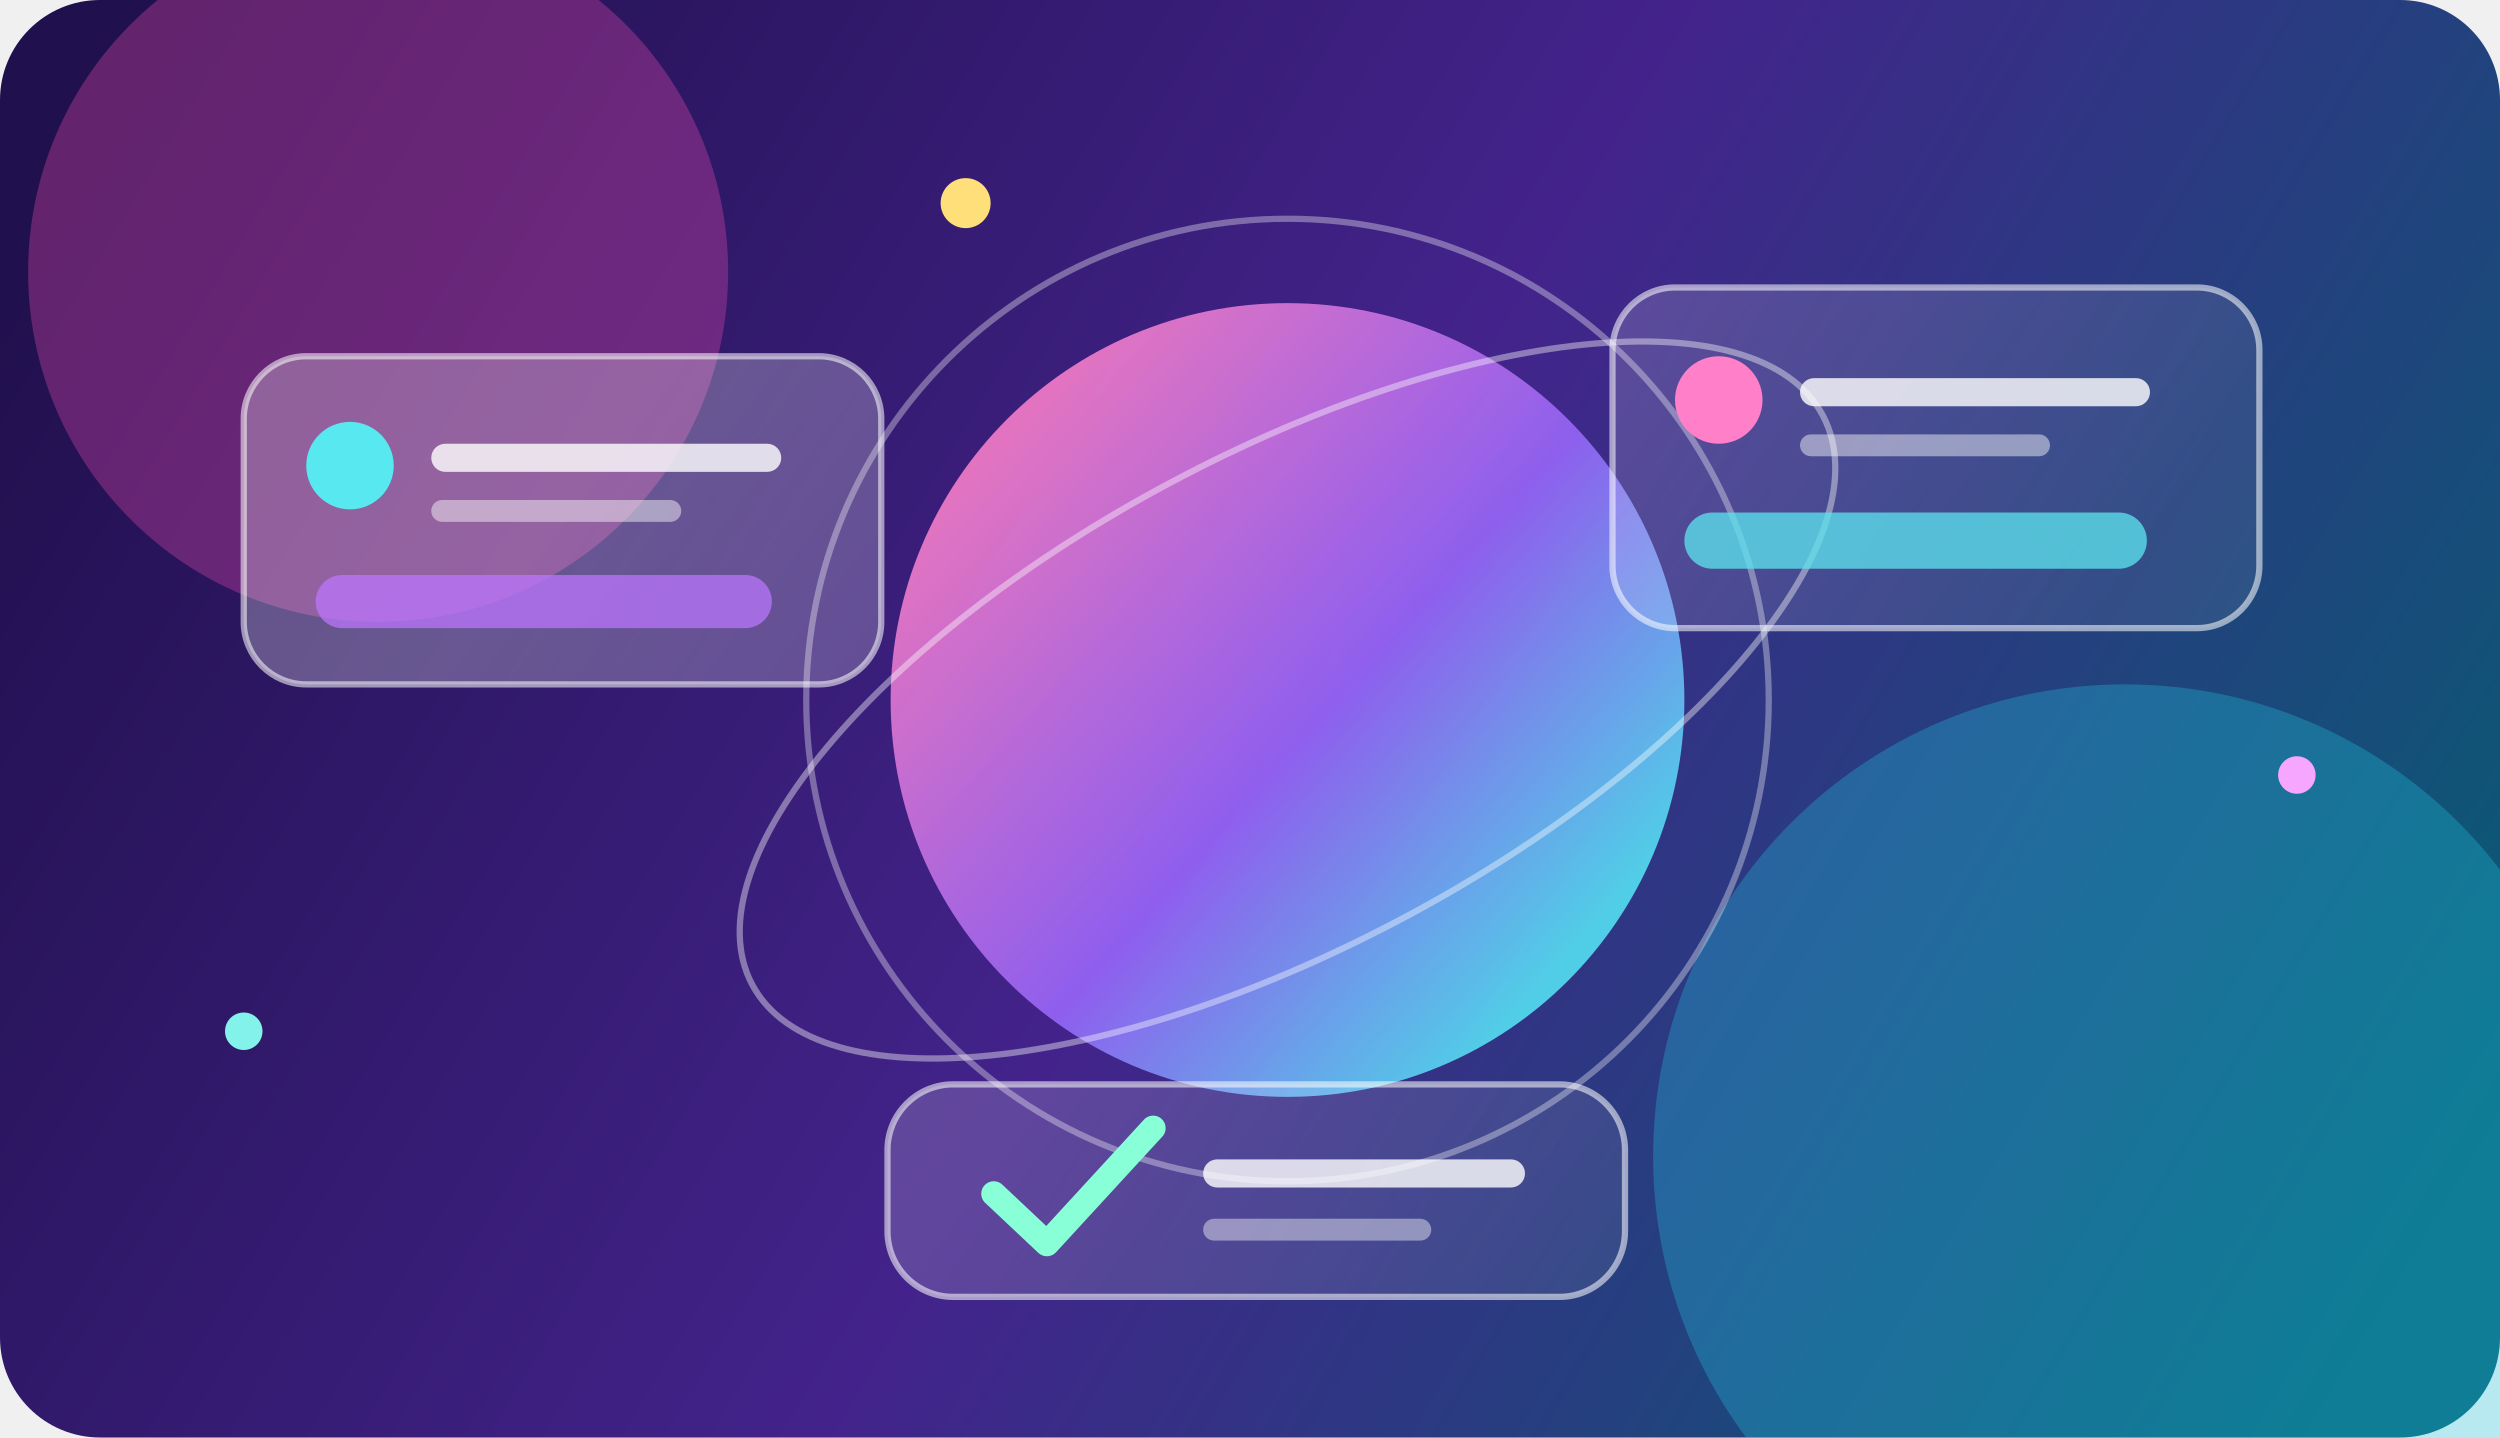
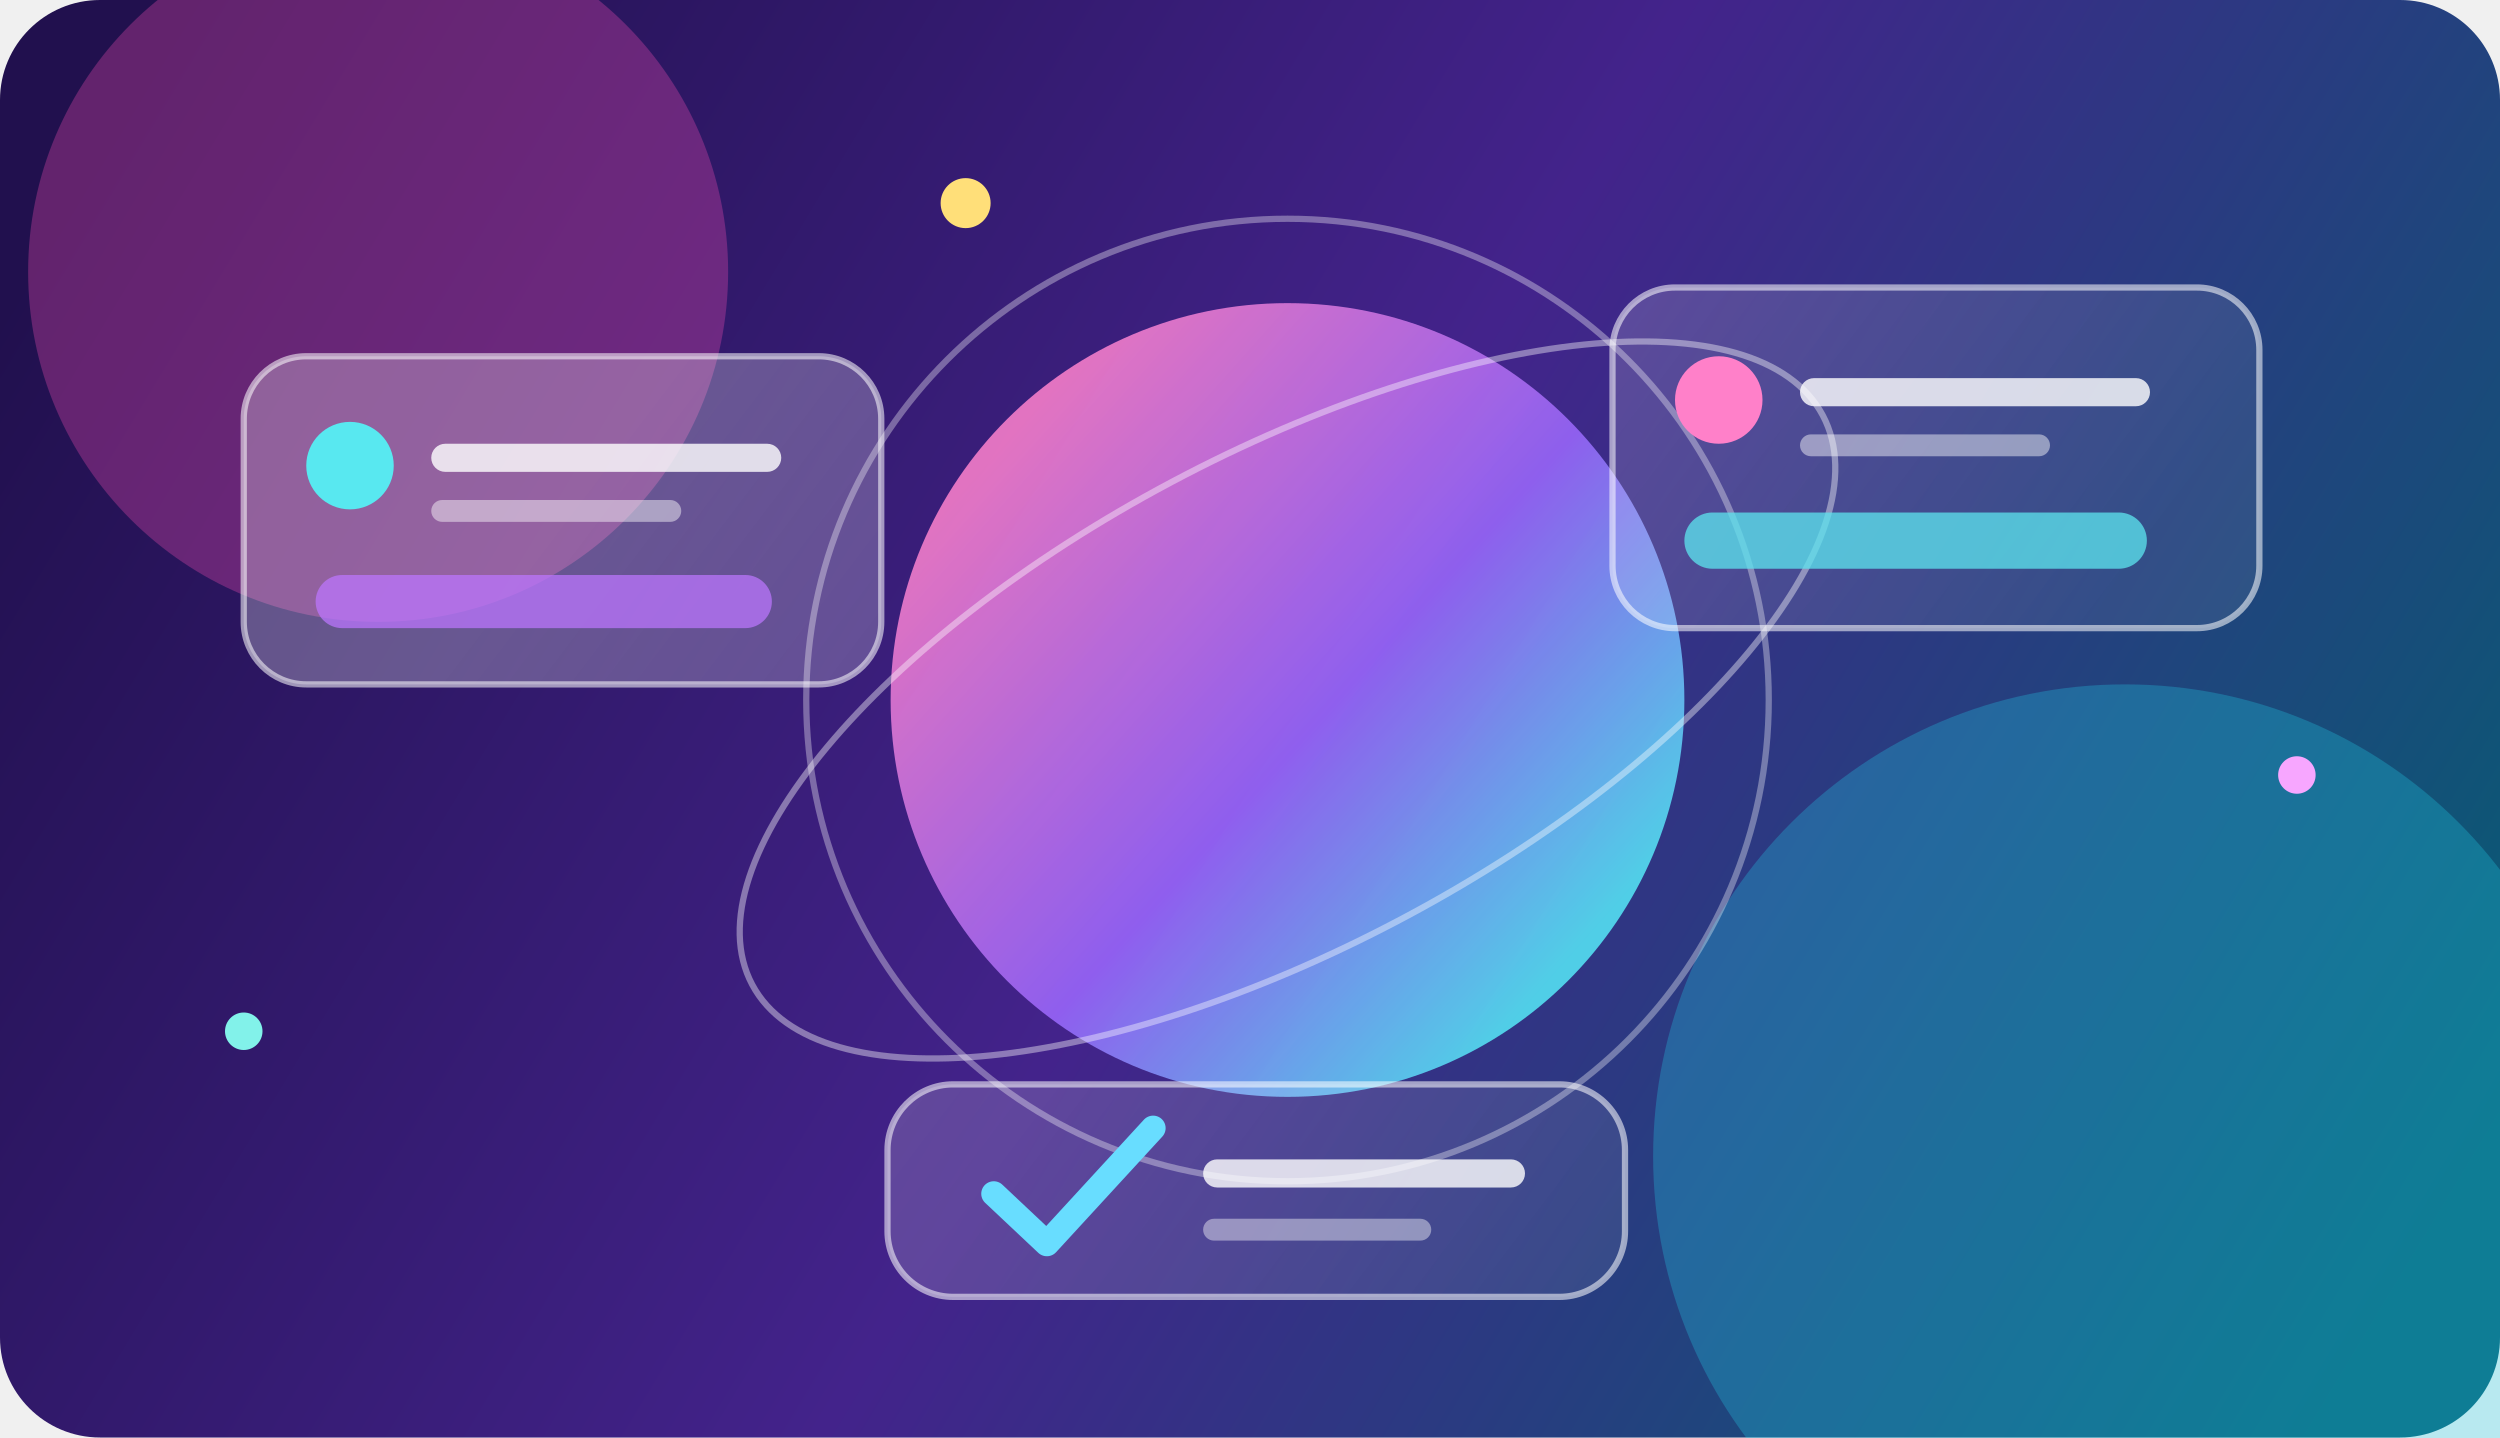
<svg xmlns="http://www.w3.org/2000/svg" viewBox="0 0 800 460" fill="none">
  <defs>
    <linearGradient id="bg" x1="48" y1="21" x2="750" y2="445" gradientUnits="userSpaceOnUse">
      <stop stop-color="#21104E" />
      <stop offset=".5" stop-color="#43238B" />
      <stop offset="1" stop-color="#075C73" />
    </linearGradient>
    <linearGradient id="glass" x1="224" y1="106" x2="553" y2="356" gradientUnits="userSpaceOnUse">
      <stop stop-color="#fff" stop-opacity=".27" />
      <stop offset="1" stop-color="#fff" stop-opacity=".07" />
    </linearGradient>
    <linearGradient id="orb" x1="320" y1="143" x2="503" y2="306" gradientUnits="userSpaceOnUse">
      <stop stop-color="#FF83CE" />
      <stop offset=".55" stop-color="#9C69FF" />
      <stop offset="1" stop-color="#56E9F8" />
    </linearGradient>
  </defs>
  <rect width="800" height="460" rx="32" fill="url(#bg)" />
  <circle cx="121" cy="87" r="112" fill="#EF4DAF" opacity=".32" />
  <circle cx="680" cy="370" r="151" fill="#22D7F1" opacity=".27" />
  <circle cx="412" cy="224" r="127" fill="url(#orb)" opacity=".85" />
  <circle cx="412" cy="224" r="154" stroke="#fff" stroke-opacity=".34" stroke-width="2" />
  <ellipse cx="412" cy="224" rx="194" ry="79" stroke="#fff" stroke-opacity=".4" stroke-width="2" transform="rotate(-28 412 224)" />
  <rect x="78" y="114" width="204" height="105" rx="20" fill="url(#glass)" stroke="#fff" stroke-opacity=".55" stroke-width="2" />
  <circle cx="112" cy="149" r="14" fill="#58E8F0" />
  <rect x="138" y="142" width="112" height="9" rx="4.5" fill="#fff" fill-opacity=".8" />
  <rect x="138" y="160" width="80" height="7" rx="3.5" fill="#fff" fill-opacity=".45" />
  <rect x="101" y="184" width="146" height="17" rx="8.5" fill="#BD76FF" fill-opacity=".72" />
  <rect x="516" y="92" width="207" height="109" rx="20" fill="url(#glass)" stroke="#fff" stroke-opacity=".55" stroke-width="2" />
  <circle cx="550" cy="128" r="14" fill="#FF80C9" />
  <rect x="576" y="121" width="112" height="9" rx="4.5" fill="#fff" fill-opacity=".8" />
  <rect x="576" y="139" width="80" height="7" rx="3.5" fill="#fff" fill-opacity=".45" />
  <rect x="539" y="164" width="148" height="18" rx="9" fill="#5DE4EE" fill-opacity=".76" />
  <rect x="284" y="347" width="236" height="68" rx="21" fill="url(#glass)" stroke="#fff" stroke-opacity=".55" stroke-width="2" />
-   <path d="m318 382 17 16 34-37" stroke="#89FFD8" stroke-width="8" stroke-linecap="round" stroke-linejoin="round" />
+   <path d="m318 382 17 16 34-37" stroke="#68DDFF" stroke-width="8" stroke-linecap="round" stroke-linejoin="round" />
  <rect x="385" y="371" width="103" height="9" rx="4.5" fill="#fff" fill-opacity=".8" />
  <rect x="385" y="390" width="73" height="7" rx="3.5" fill="#fff" fill-opacity=".42" />
  <circle cx="309" cy="65" r="8" fill="#FFDF79" />
  <circle cx="735" cy="248" r="6" fill="#F7A6FF" />
  <circle cx="78" cy="330" r="6" fill="#82F2EA" />
</svg>
